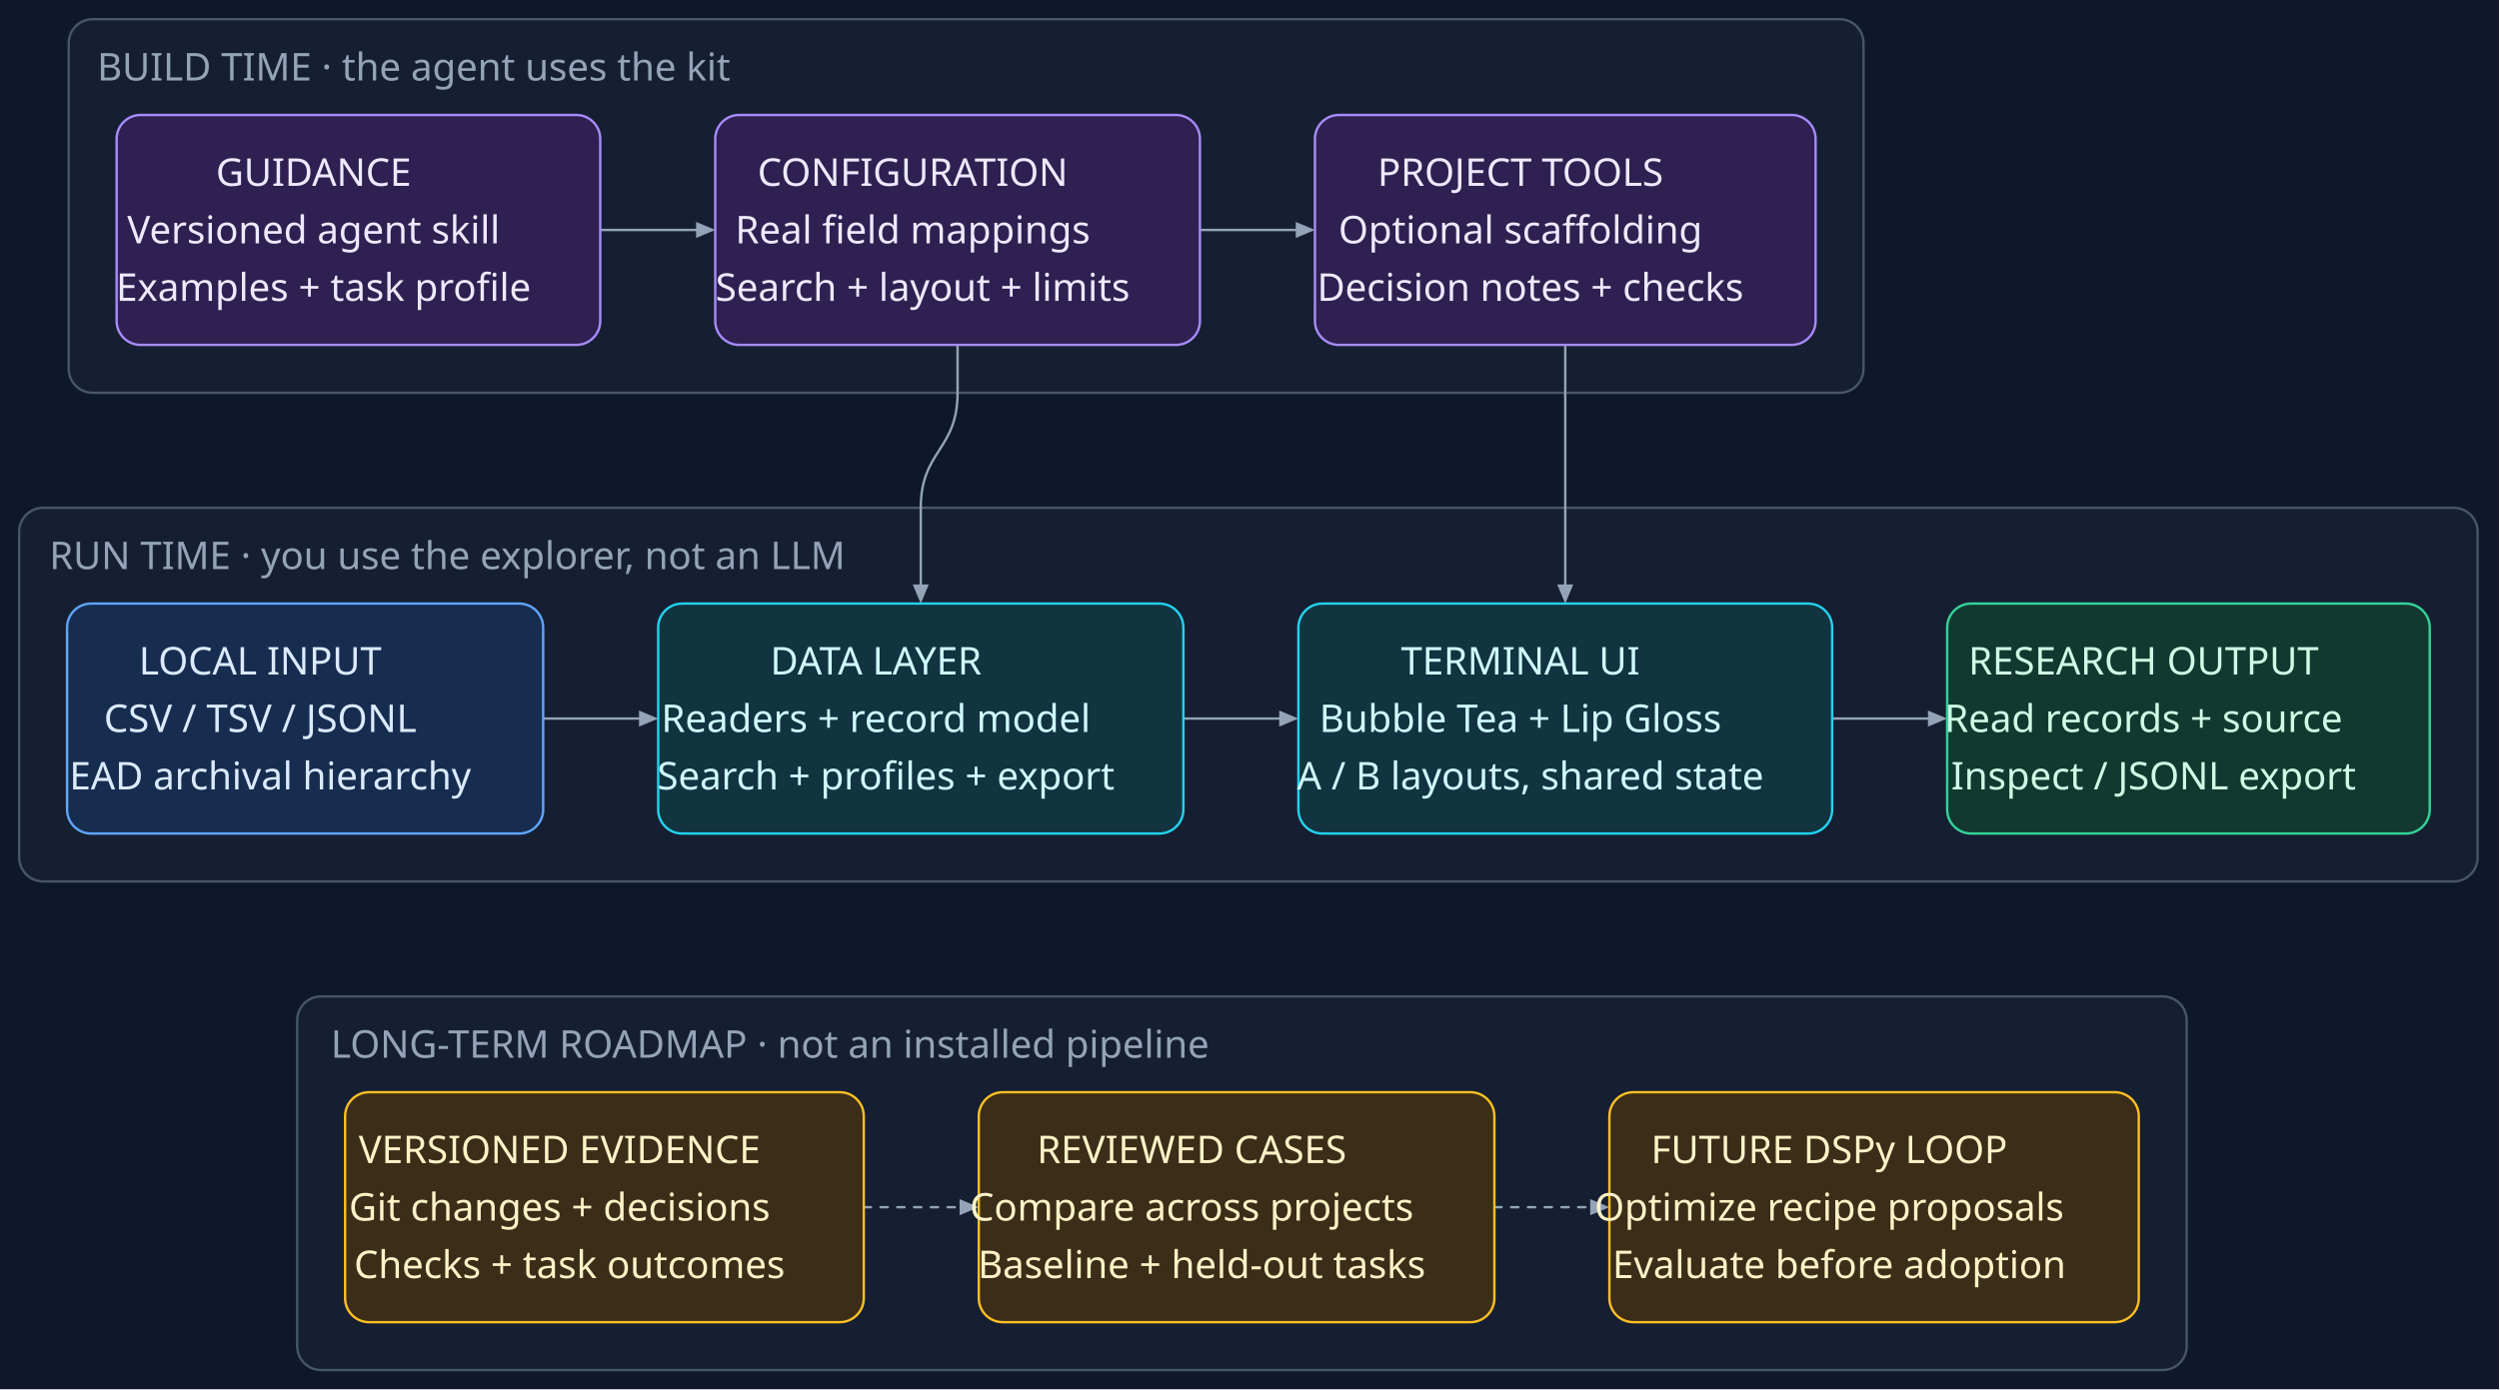
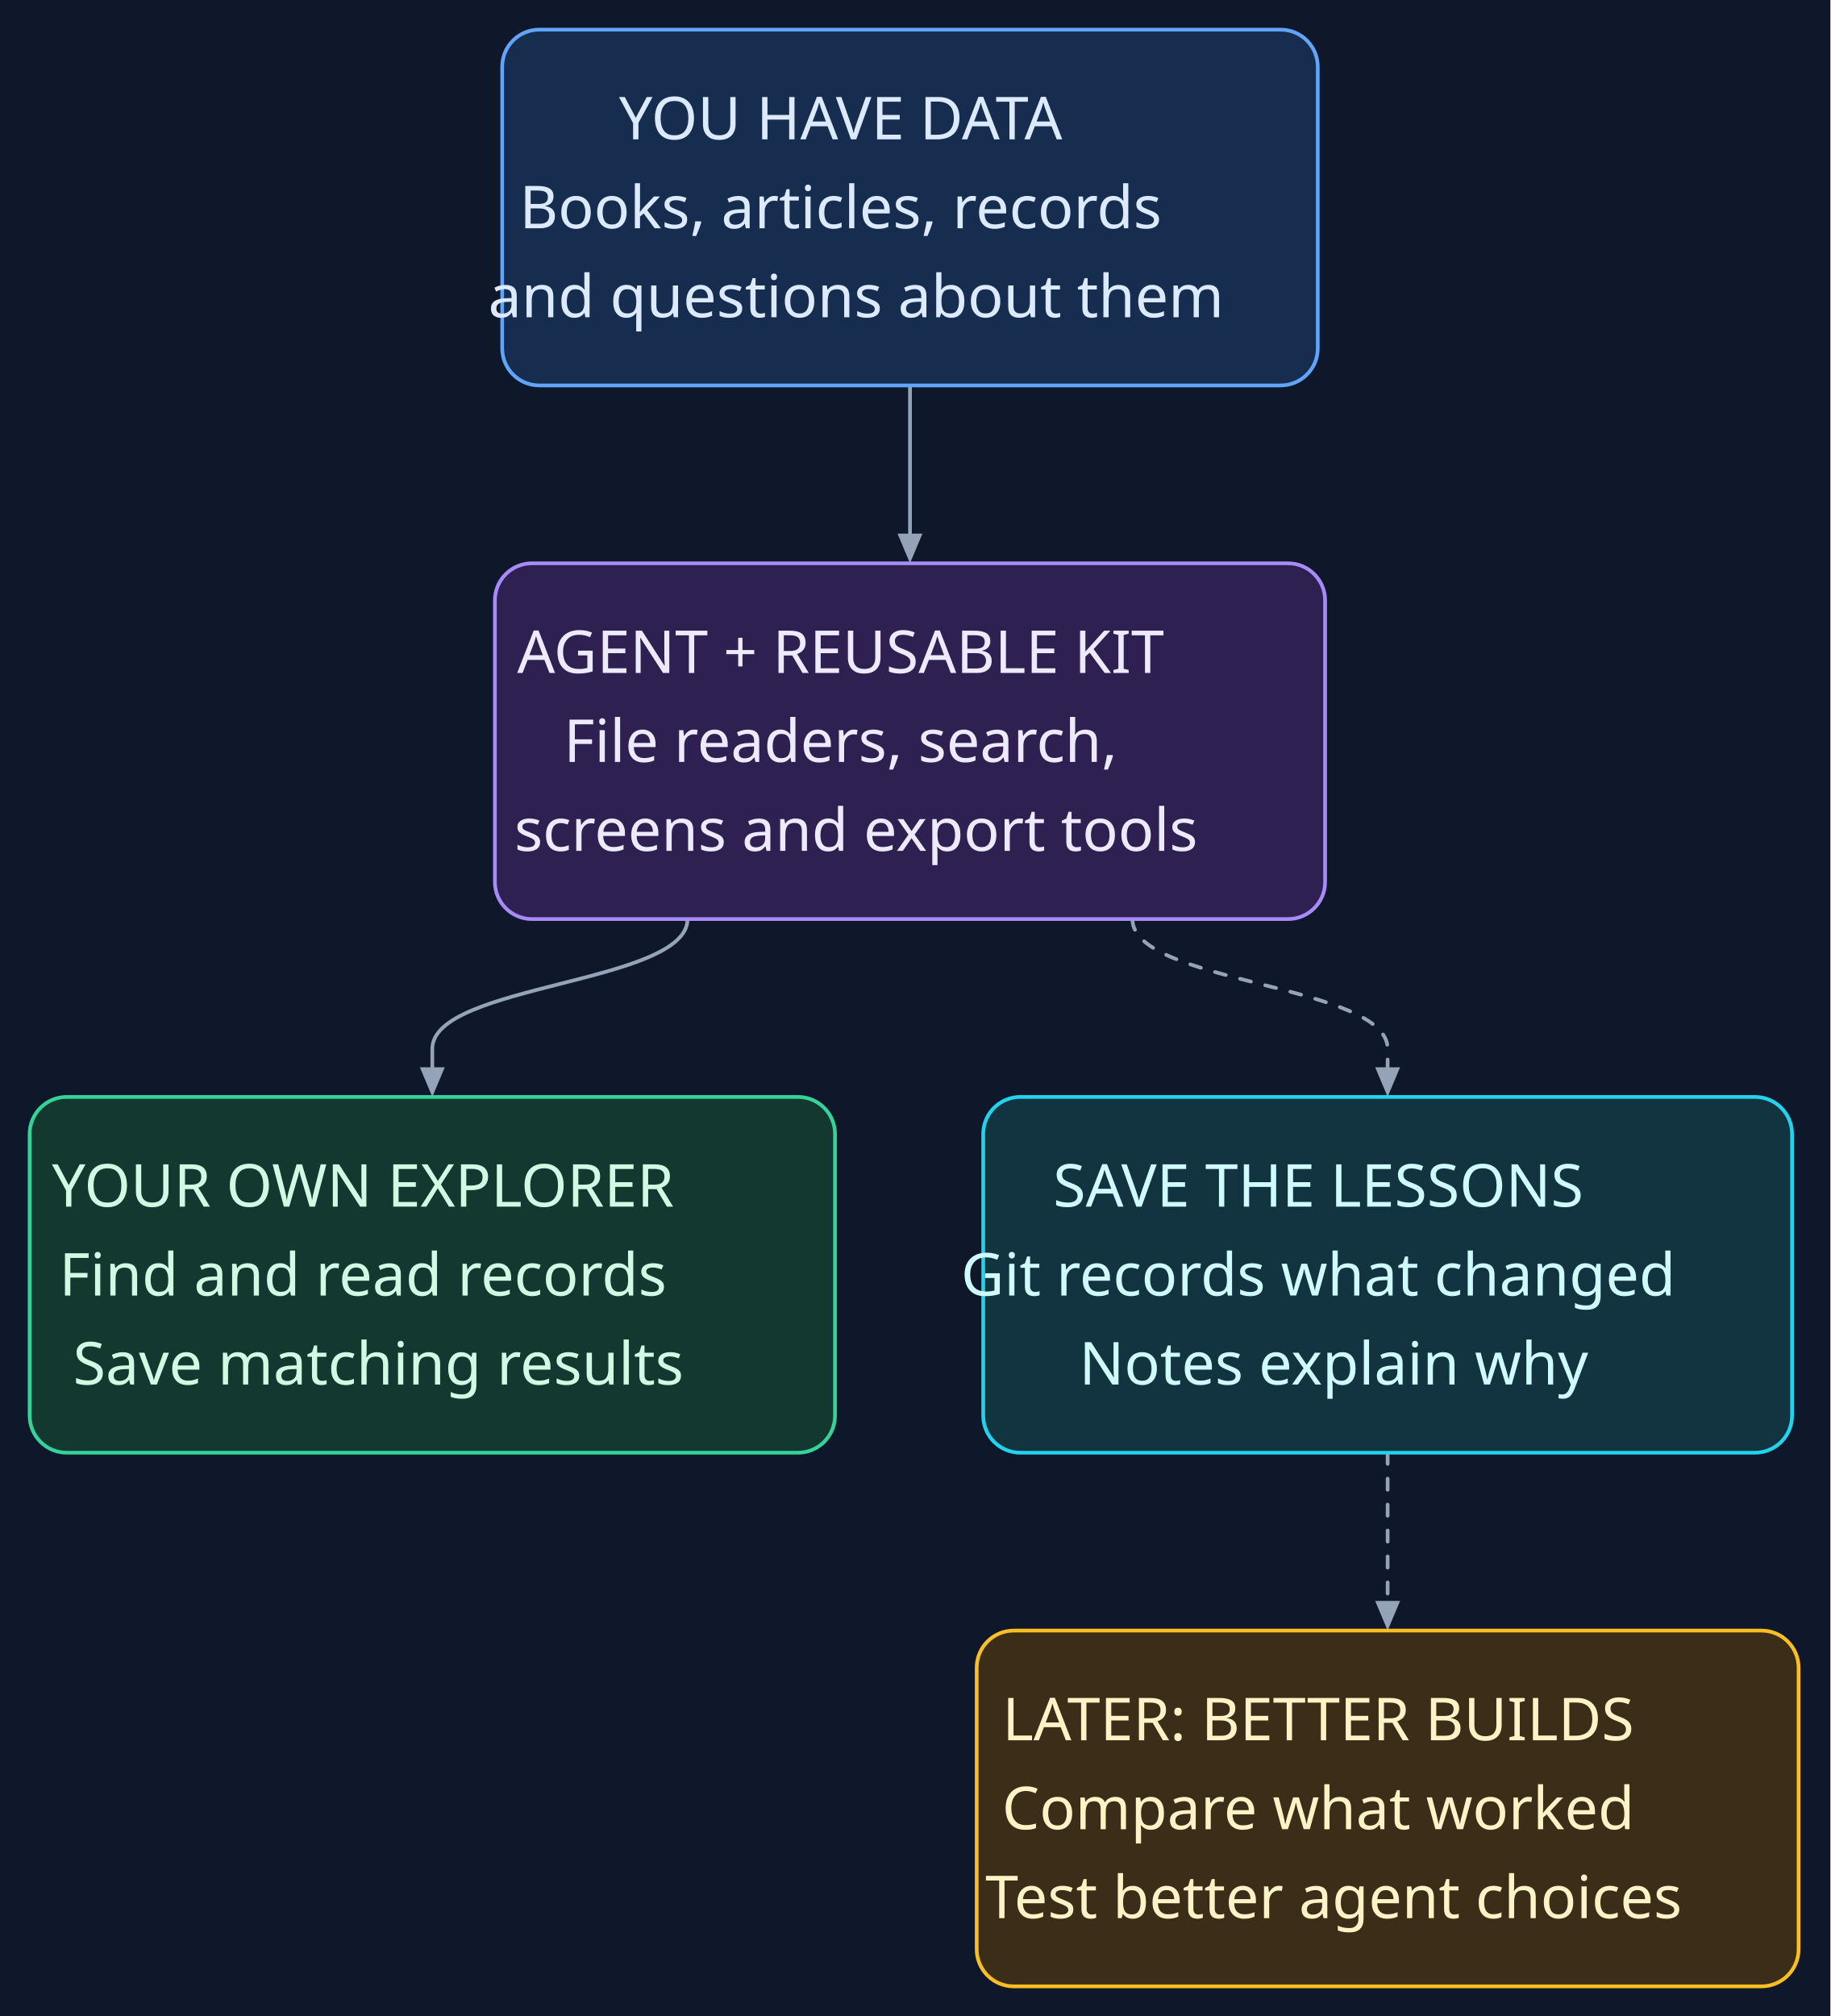
- <svg xmlns="http://www.w3.org/2000/svg" class="pele pele-flowchart" viewBox="0 0 1043 580" width="1043" height="580" style="max-width:100%;height:auto;--_bg:var(--pele-bg,#fff);--_fg:var(--pele-fg,#1f1f1f);--_m:var(--pele-muted,#6e6e6e);--_l:var(--pele-line,#1f1f1f);--_s:var(--pele-surface,#f3f3f3);--_a:var(--pele-surface-alt,#e6e6e6);--_b:var(--pele-border,#8a8a8a);--_c:var(--pele-accent,#5b7bd5);color:#e2e8f0;--_r:var(--pele-radius,4px);--_fm:var(--pele-font-mono,monospace);font:16px sans-serif;letter-spacing:normal;word-spacing:normal;text-transform:none;direction:ltr;font-family:var(--pele-font,sans-serif)" fill="#e2e8f0" role="graphics-document document" aria-roledescription="flowchart">
+ <svg xmlns="http://www.w3.org/2000/svg" class="pele pele-flowchart" viewBox="0 0 494 544" width="494" height="544" style="max-width:100%;height:auto;--_bg:var(--pele-bg,#fff);--_fg:var(--pele-fg,#1f1f1f);--_m:var(--pele-muted,#6e6e6e);--_l:var(--pele-line,#1f1f1f);--_s:var(--pele-surface,#f3f3f3);--_a:var(--pele-surface-alt,#e6e6e6);--_b:var(--pele-border,#8a8a8a);--_c:var(--pele-accent,#5b7bd5);color:#e2e8f0;--_r:var(--pele-radius,4px);--_fm:var(--pele-font-mono,monospace);font:16px sans-serif;letter-spacing:normal;word-spacing:normal;text-transform:none;direction:ltr;font-family:var(--pele-font,sans-serif)" fill="#e2e8f0" role="graphics-document document" aria-roledescription="flowchart">
  <rect width="100%" height="100%" fill="#0f172a" />
-   <g class="pele-clusters">
-     <g class="pele-cluster" data-id="learning">
-       <rect x="124.03" y="416" width="788.62" height="156" fill="#1e293b" fill-opacity="0.5" stroke="#475569" style="rx:10px" />
+   <g class="pele-edges" fill="none" stroke="#94a3b8" stroke-linecap="round">
+     <g class="pele-edge" data-id="L_goal_kit_0">
+       <path d="M245.6,104L245.6,145" />
+       <path class="pele-marker" d="M245.6,152L242.24,144L248.96,144Z" fill="#94a3b8" stroke="none" />
    </g>
-     <g class="pele-cluster" data-id="runtime">
-       <rect x="8" y="212" width="1026.08" height="156" fill="#1e293b" fill-opacity="0.5" stroke="#475569" style="rx:10px" />
-       <text class="pele-cluster-label" fill="#94a3b8" x="186.7" y="237.6" text-anchor="middle">RUN TIME · you use the explorer, not an LLM</text>
+     <g class="pele-edge" data-id="L_kit_app_0">
+       <path d="M185.56,248C185.56,265.5 116.68,265.5 116.68,283L116.68,289" />
+       <path class="pele-marker" d="M116.68,296L113.32,288L120.04,288Z" fill="#94a3b8" stroke="none" />
    </g>
-     <g class="pele-cluster" data-id="build">
-       <rect x="28.68" y="8" width="749.09" height="156" fill="#1e293b" fill-opacity="0.5" stroke="#475569" style="rx:10px" />
-       <text class="pele-cluster-label" fill="#94a3b8" x="172.71" y="33.6" text-anchor="middle">BUILD TIME · the agent uses the kit</text>
+     <g class="pele-edge" data-id="L_kit_history_0">
+       <path d="M305.63,248C305.63,265.5 374.51,265.5 374.51,283L374.51,289" stroke-dasharray="3 4" />
+       <path class="pele-marker" d="M374.51,296L371.15,288L377.87,288Z" fill="#94a3b8" stroke="none" />
    </g>
-   </g>
-   <g class="pele-edges" fill="none" stroke="#94a3b8" stroke-linecap="round">
-     <g class="pele-edge" data-id="L_skill_recipe_0">
-       <path d="M250.52,96L291.52,96" />
-       <path class="pele-marker" d="M298.52,96L290.52,99.36L290.52,92.64Z" fill="#94a3b8" stroke="none" />
-     </g>
-     <g class="pele-edge" data-id="L_recipe_tooling_0">
-       <path d="M500.81,96L541.81,96" />
-       <path class="pele-marker" d="M548.81,96L540.81,99.36L540.81,92.64Z" fill="#94a3b8" stroke="none" />
-     </g>
-     <g class="pele-edge" data-id="L_source_data_0">
-       <path d="M226.7,300L267.7,300" />
-       <path class="pele-marker" d="M274.7,300L266.7,303.36L266.7,296.64Z" fill="#94a3b8" stroke="none" />
-     </g>
-     <g class="pele-edge" data-id="L_data_ui_0">
-       <path d="M493.9,300L534.9,300" />
-       <path class="pele-marker" d="M541.9,300L533.9,303.36L533.9,296.64Z" fill="#94a3b8" stroke="none" />
-     </g>
-     <g class="pele-edge" data-id="L_ui_result_0">
-       <path d="M764.67,300L805.67,300" />
-       <path class="pele-marker" d="M812.67,300L804.67,303.36L804.67,296.64Z" fill="#94a3b8" stroke="none" />
-     </g>
-     <g class="pele-edge" data-id="L_recipe_data_0">
-       <path d="M399.66,144L399.66,164C399.66,188 384.3,188 384.3,212L384.3,245" />
-       <path class="pele-marker" d="M384.3,252L380.94,244L387.66,244Z" fill="#94a3b8" stroke="none" />
-     </g>
-     <g class="pele-edge" data-id="L_tooling_ui_0">
-       <path d="M653.29,144L653.29,245" />
-       <path class="pele-marker" d="M653.29,252L649.93,244L656.65,244Z" fill="#94a3b8" stroke="none" />
-     </g>
-     <g class="pele-edge" data-id="L_evidence_cases_0">
-       <path d="M360.51,504L401.51,504" stroke-dasharray="3 4" />
-       <path class="pele-marker" d="M408.51,504L400.51,507.36L400.51,500.64Z" fill="#94a3b8" stroke="none" />
-     </g>
-     <g class="pele-edge" data-id="L_cases_dspy_0">
-       <path d="M623.71,504L664.71,504" stroke-dasharray="3 4" />
-       <path class="pele-marker" d="M671.71,504L663.71,507.36L663.71,500.64Z" fill="#94a3b8" stroke="none" />
-     </g>
-   </g>
-   <g class="pele-cluster-titles">
-     <g class="pele-cluster-title" data-id="learning">
-       <text fill="none" stroke="color-mix(in srgb,#1e293b 50%,#0f172a)" stroke-width="5" stroke-linejoin="round" x="321.39" y="441.6" text-anchor="middle">LONG-TERM ROADMAP · not an installed pipeline</text>
-       <text class="pele-cluster-label" fill="#94a3b8" x="321.39" y="441.6" text-anchor="middle">LONG-TERM ROADMAP · not an installed pipeline</text>
+     <g class="pele-edge" data-id="L_history_better_0">
+       <path d="M374.51,392L374.51,433" stroke-dasharray="3 4" />
+       <path class="pele-marker" d="M374.51,440L371.15,432L377.87,432Z" fill="#94a3b8" stroke="none" />
    </g>
  </g>
  <g class="pele-nodes">
-     <g class="pele-node pele-shape-rect agent" data-id="skill" transform="translate(149.6,96)">
-       <rect x="-100.92" y="-48" width="201.84" height="96" fill="#1e293b" stroke="#475569" style="rx:10px;fill:#2e2050;stroke:#a78bfa;" />
-       <text class="pele-label" style="fill:#ede9fe;" text-anchor="middle" xml:space="preserve">
-         <tspan x="0" y="-18.4">GUIDANCE</tspan>
-         <tspan x="0" y="5.6">Versioned agent skill</tspan>
-         <tspan x="0" y="29.6">Examples + task profile</tspan>
+     <g class="pele-node pele-shape-rect input" data-id="goal" transform="translate(245.6,56)">
+       <rect x="-110.06" y="-48" width="220.11" height="96" fill="#1e293b" stroke="#475569" style="rx:10px;fill:#172d50;stroke:#60a5fa;" />
+       <text class="pele-label" style="fill:#dbeafe;" text-anchor="middle" xml:space="preserve">
+         <tspan x="0" y="-18.4">YOU HAVE DATA</tspan>
+         <tspan x="0" y="5.6">Books, articles, records</tspan>
+         <tspan x="0" y="29.6">and questions about them</tspan>
      </text>
    </g>
-     <g class="pele-node pele-shape-rect agent" data-id="recipe" transform="translate(399.66,96)">
-       <rect x="-101.14" y="-48" width="202.29" height="96" fill="#1e293b" stroke="#475569" style="rx:10px;fill:#2e2050;stroke:#a78bfa;" />
+     <g class="pele-node pele-shape-rect agent" data-id="kit" transform="translate(245.6,200)">
+       <rect x="-112.03" y="-48" width="224.06" height="96" fill="#1e293b" stroke="#475569" style="rx:10px;fill:#2e2050;stroke:#a78bfa;" />
      <text class="pele-label" style="fill:#ede9fe;" text-anchor="middle" xml:space="preserve">
-         <tspan x="0" y="-18.4">CONFIGURATION</tspan>
-         <tspan x="0" y="5.6">Real field mappings</tspan>
-         <tspan x="0" y="29.6">Search + layout + limits</tspan>
+         <tspan x="0" y="-18.4">AGENT + REUSABLE KIT</tspan>
+         <tspan x="0" y="5.6">File readers, search,</tspan>
+         <tspan x="0" y="29.6">screens and export tools</tspan>
      </text>
    </g>
-     <g class="pele-node pele-shape-rect agent" data-id="tooling" transform="translate(653.29,96)">
-       <rect x="-104.48" y="-48" width="208.96" height="96" fill="#1e293b" stroke="#475569" style="rx:10px;fill:#2e2050;stroke:#a78bfa;" />
-       <text class="pele-label" style="fill:#ede9fe;" text-anchor="middle" xml:space="preserve">
-         <tspan x="0" y="-18.4">PROJECT TOOLS</tspan>
-         <tspan x="0" y="5.6">Optional scaffolding</tspan>
-         <tspan x="0" y="29.6">Decision notes + checks</tspan>
+     <g class="pele-node pele-shape-rect output" data-id="app" transform="translate(116.68,344)">
+       <rect x="-108.68" y="-48" width="217.36" height="96" fill="#1e293b" stroke="#475569" style="rx:10px;fill:#12382f;stroke:#34d399;" />
+       <text class="pele-label" style="fill:#d1fae5;" text-anchor="middle" xml:space="preserve">
+         <tspan x="0" y="-18.4">YOUR OWN EXPLORER</tspan>
+         <tspan x="0" y="5.6">Find and read records</tspan>
+         <tspan x="0" y="29.6">Save matching results</tspan>
      </text>
    </g>
-     <g class="pele-node pele-shape-rect input" data-id="source" transform="translate(127.35,300)">
-       <rect x="-99.35" y="-48" width="198.7" height="96" fill="#1e293b" stroke="#475569" style="rx:10px;fill:#172d50;stroke:#60a5fa;" />
-       <text class="pele-label" style="fill:#dbeafe;" text-anchor="middle" xml:space="preserve">
-         <tspan x="0" y="-18.4">LOCAL INPUT</tspan>
-         <tspan x="0" y="5.6">CSV / TSV / JSONL</tspan>
-         <tspan x="0" y="29.6">EAD archival hierarchy</tspan>
+     <g class="pele-node pele-shape-rect core" data-id="history" transform="translate(374.51,344)">
+       <rect x="-109.15" y="-48" width="218.3" height="96" fill="#1e293b" stroke="#475569" style="rx:10px;fill:#123340;stroke:#22d3ee;" />
+       <text class="pele-label" style="fill:#cffafe;" text-anchor="middle" xml:space="preserve">
+         <tspan x="0" y="-18.4">SAVE THE LESSONS</tspan>
+         <tspan x="0" y="5.6">Git records what changed</tspan>
+         <tspan x="0" y="29.6">Notes explain why</tspan>
      </text>
    </g>
-     <g class="pele-node pele-shape-rect core" data-id="data" transform="translate(384.3,300)">
-       <rect x="-109.6" y="-48" width="219.2" height="96" fill="#1e293b" stroke="#475569" style="rx:10px;fill:#123340;stroke:#22d3ee;" />
-       <text class="pele-label" style="fill:#cffafe;" text-anchor="middle" xml:space="preserve">
-         <tspan x="0" y="-18.4">DATA LAYER</tspan>
-         <tspan x="0" y="5.6">Readers + record model</tspan>
-         <tspan x="0" y="29.6">Search + profiles + export</tspan>
-       </text>
-     </g>
-     <g class="pele-node pele-shape-rect core" data-id="ui" transform="translate(653.29,300)">
-       <rect x="-111.38" y="-48" width="222.77" height="96" fill="#1e293b" stroke="#475569" style="rx:10px;fill:#123340;stroke:#22d3ee;" />
-       <text class="pele-label" style="fill:#cffafe;" text-anchor="middle" xml:space="preserve">
-         <tspan x="0" y="-18.4">TERMINAL UI</tspan>
-         <tspan x="0" y="5.6">Bubble Tea + Lip Gloss</tspan>
-         <tspan x="0" y="29.6">A / B layouts, shared state</tspan>
-       </text>
-     </g>
-     <g class="pele-node pele-shape-rect output" data-id="result" transform="translate(913.38,300)">
-       <rect x="-100.7" y="-48" width="201.41" height="96" fill="#1e293b" stroke="#475569" style="rx:10px;fill:#12382f;stroke:#34d399;" />
-       <text class="pele-label" style="fill:#d1fae5;" text-anchor="middle" xml:space="preserve">
-         <tspan x="0" y="-18.4">RESEARCH OUTPUT</tspan>
-         <tspan x="0" y="5.6">Read records + source</tspan>
-         <tspan x="0" y="29.6">Inspect / JSONL export</tspan>
-       </text>
-     </g>
-     <g class="pele-node pele-shape-rect optional" data-id="evidence" transform="translate(252.27,504)">
-       <rect x="-108.24" y="-48" width="216.48" height="96" fill="#1e293b" stroke="#475569" style="rx:10px;fill:#3b2d18;stroke:#fbbf24;" />
+     <g class="pele-node pele-shape-rect optional" data-id="better" transform="translate(374.51,488)">
+       <rect x="-110.91" y="-48" width="221.82" height="96" fill="#1e293b" stroke="#475569" style="rx:10px;fill:#3b2d18;stroke:#fbbf24;" />
      <text class="pele-label" style="fill:#fef3c7;" text-anchor="middle" xml:space="preserve">
-         <tspan x="0" y="-18.4">VERSIONED EVIDENCE</tspan>
-         <tspan x="0" y="5.6">Git changes + decisions</tspan>
-         <tspan x="0" y="29.6">Checks + task outcomes</tspan>
-       </text>
-     </g>
-     <g class="pele-node pele-shape-rect optional" data-id="cases" transform="translate(516.11,504)">
-       <rect x="-107.6" y="-48" width="215.2" height="96" fill="#1e293b" stroke="#475569" style="rx:10px;fill:#3b2d18;stroke:#fbbf24;" />
-       <text class="pele-label" style="fill:#fef3c7;" text-anchor="middle" xml:space="preserve">
-         <tspan x="0" y="-18.4">REVIEWED CASES</tspan>
-         <tspan x="0" y="5.6">Compare across projects</tspan>
-         <tspan x="0" y="29.6">Baseline + held-out tasks</tspan>
-       </text>
-     </g>
-     <g class="pele-node pele-shape-rect optional" data-id="dspy" transform="translate(782.18,504)">
-       <rect x="-110.47" y="-48" width="220.94" height="96" fill="#1e293b" stroke="#475569" style="rx:10px;fill:#3b2d18;stroke:#fbbf24;" />
-       <text class="pele-label" style="fill:#fef3c7;" text-anchor="middle" xml:space="preserve">
-         <tspan x="0" y="-18.4">FUTURE DSPy LOOP</tspan>
-         <tspan x="0" y="5.6">Optimize recipe proposals</tspan>
-         <tspan x="0" y="29.6">Evaluate before adoption</tspan>
+         <tspan x="0" y="-18.4">LATER: BETTER BUILDS</tspan>
+         <tspan x="0" y="5.6">Compare what worked</tspan>
+         <tspan x="0" y="29.6">Test better agent choices</tspan>
      </text>
    </g>
  </g>
</svg>
